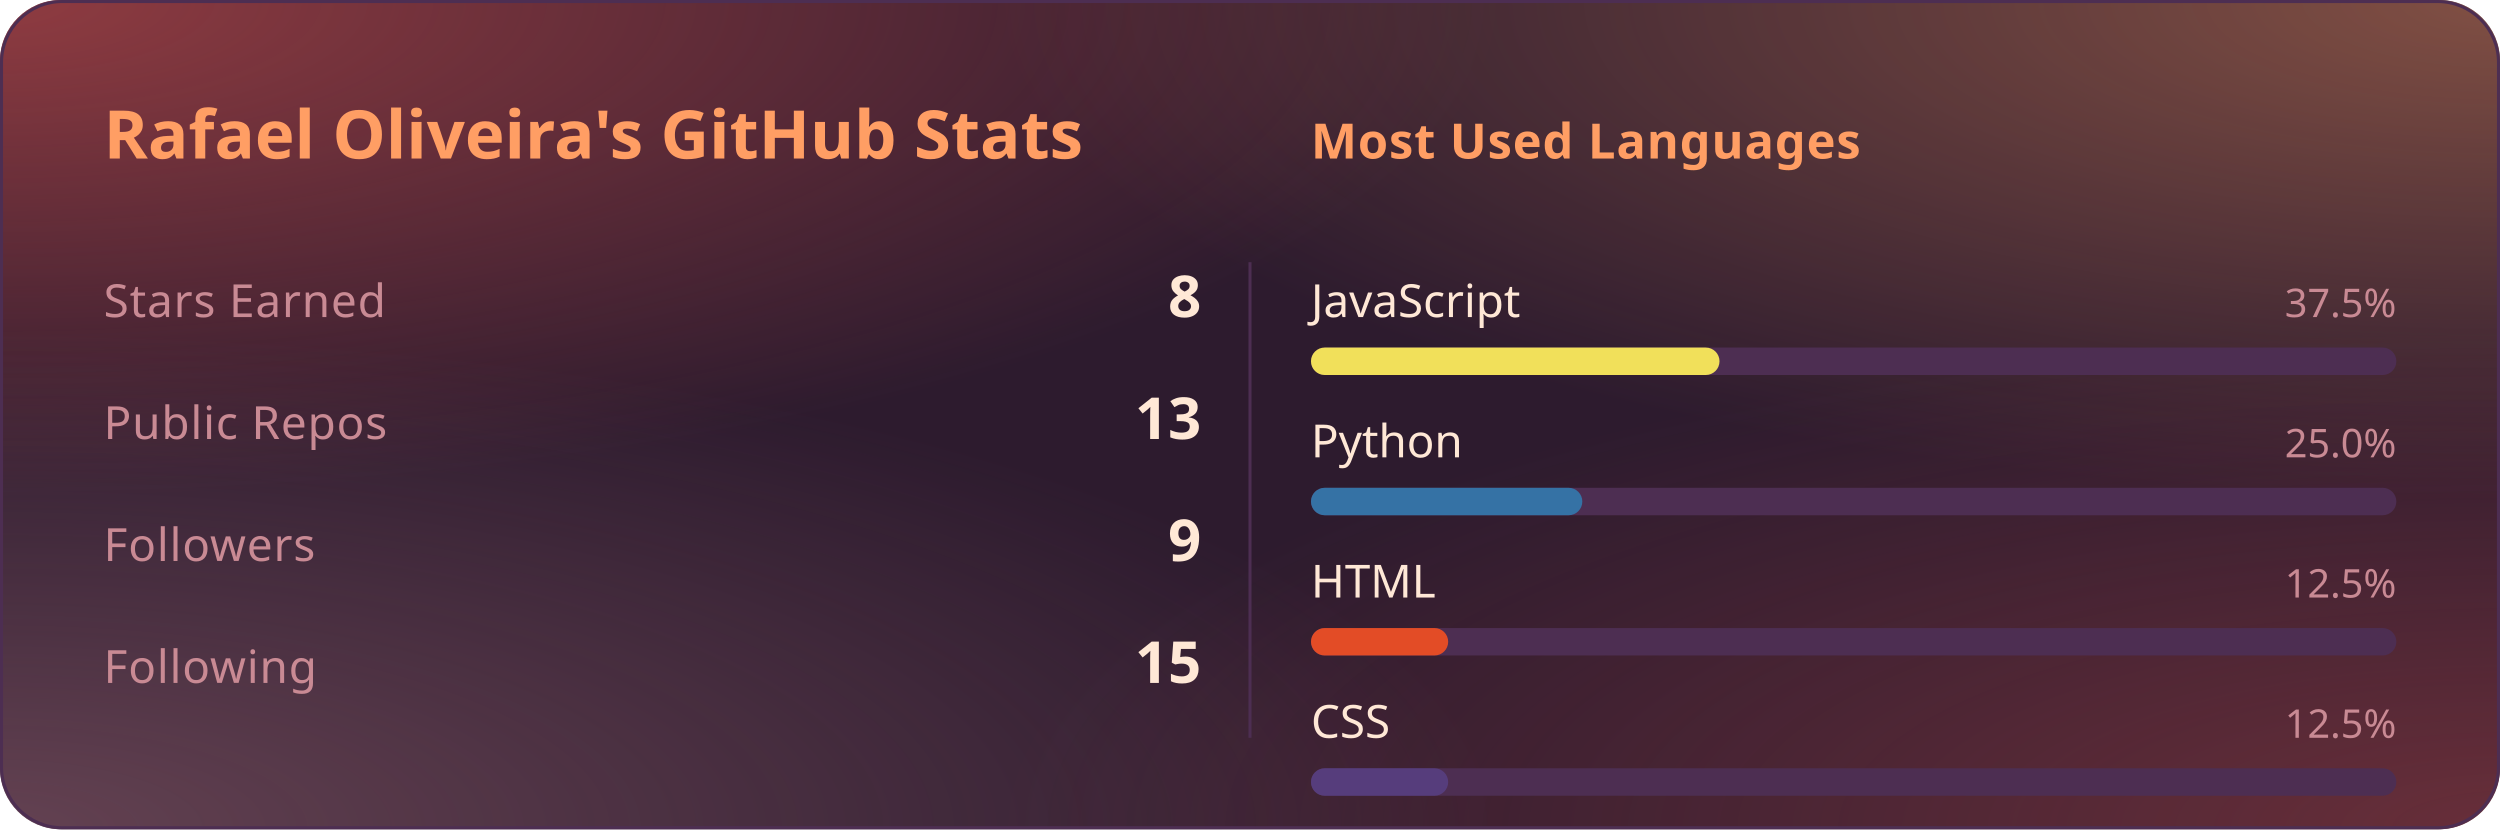
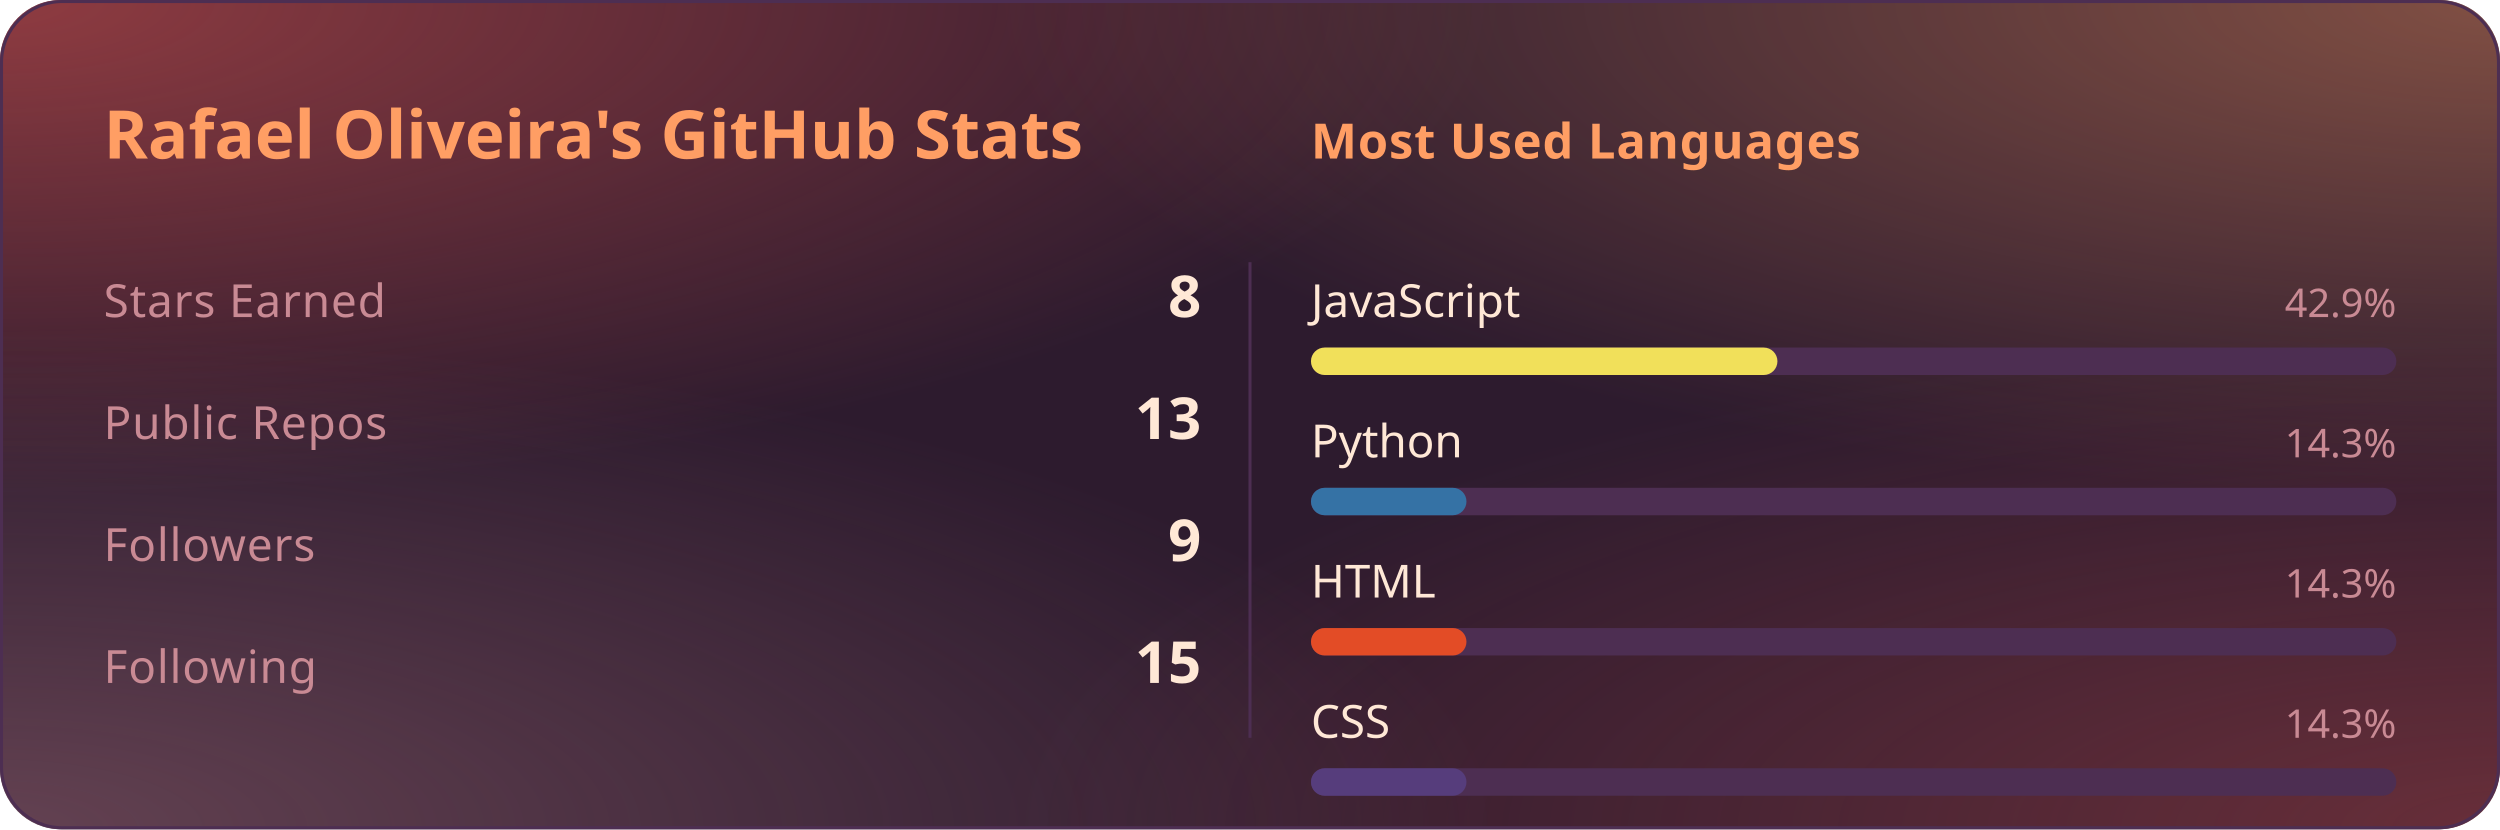
<svg xmlns="http://www.w3.org/2000/svg" width="820" height="272" viewBox="0 0 820 272" fill="none" role="img">
  <style>
-     .bar-fill { transform-origin: left center; animation: gg-grow 0.9s ease-out; }
-     .vbar { transform-origin: center bottom; animation: gg-rise 0.9s ease-out; }
-     .gg-seg { animation: gg-fade 0.8s ease-out; }
-     .gg-ring { animation: gg-fade 1s ease-out; }
+     .bar-fill { transform-box: fill-box; transform-origin: left center; animation: gg-grow 0.9s ease-out backwards; }
+     .vbar { transform-box: fill-box; transform-origin: center bottom; animation: gg-rise 0.9s ease-out backwards; }
+     .gg-seg { animation: gg-fade 0.8s ease-out backwards; }
+     .gg-ring { animation: gg-fade 1s ease-out backwards; }
    @keyframes gg-grow { from { transform: scaleX(0); } }
    @keyframes gg-rise { from { transform: scaleY(0); } }
    @keyframes gg-fade { from { opacity: 0.15; } }
  </style>
  <defs>
    <clipPath id="gg-clip">
      <rect width="820" height="272" rx="20" />
    </clipPath>
    <radialGradient id="gg-m1" cx="0" cy="0" r="1">
      <stop offset="0%" stop-color="#f25c54" stop-opacity="0.50" />
      <stop offset="60%" stop-color="#f25c54" stop-opacity="0" />
    </radialGradient>
    <radialGradient id="gg-m2" cx="1" cy="0" r="1">
      <stop offset="0%" stop-color="#ff9e64" stop-opacity="0.40" />
      <stop offset="60%" stop-color="#ff9e64" stop-opacity="0" />
    </radialGradient>
    <radialGradient id="gg-m3" cx="0" cy="1" r="1">
      <stop offset="0%" stop-color="#c98a94" stop-opacity="0.35" />
      <stop offset="60%" stop-color="#c98a94" stop-opacity="0" />
    </radialGradient>
    <radialGradient id="gg-m4" cx="1" cy="1" r="1">
      <stop offset="0%" stop-color="#f25c54" stop-opacity="0.30" />
      <stop offset="60%" stop-color="#f25c54" stop-opacity="0" />
    </radialGradient>
  </defs>
  <rect width="820" height="272" rx="20" fill="#2d1b2e" />
  <g clip-path="url(#gg-clip)">
    <rect width="820" height="272" fill="url(#gg-m1)" />
    <rect width="820" height="272" fill="url(#gg-m2)" />
    <rect width="820" height="272" fill="url(#gg-m3)" />
    <rect width="820" height="272" fill="url(#gg-m4)" />
  </g>
  <rect x="0.5" y="0.5" width="819" height="271" rx="20" fill="none" stroke="#4d2e52" stroke-width="1" />
  <text x="34" y="52" fill="#ff9e64" font-family="'Segoe UI', Ubuntu, 'Helvetica Neue', Sans-Serif" font-size="22" font-weight="700">Rafael Oliveira's GitHub Stats</text>
  <g class="row" style="animation-delay:0.15s">
    <text x="34" y="104" fill="#c98a94" font-family="'Segoe UI', Ubuntu, 'Helvetica Neue', Sans-Serif" font-size="15" letter-spacing="0.3">Stars Earned</text>
    <text x="394" y="104" text-anchor="end" fill="#ffe8d6" font-family="'Segoe UI', Ubuntu, 'Helvetica Neue', Sans-Serif" font-size="19" font-weight="700">8</text>
  </g>
  <g class="row" style="animation-delay:0.27s">
    <text x="34" y="144" fill="#c98a94" font-family="'Segoe UI', Ubuntu, 'Helvetica Neue', Sans-Serif" font-size="15" letter-spacing="0.3">Public Repos</text>
    <text x="394" y="144" text-anchor="end" fill="#ffe8d6" font-family="'Segoe UI', Ubuntu, 'Helvetica Neue', Sans-Serif" font-size="19" font-weight="700">13</text>
  </g>
  <g class="row" style="animation-delay:0.39s">
    <text x="34" y="184" fill="#c98a94" font-family="'Segoe UI', Ubuntu, 'Helvetica Neue', Sans-Serif" font-size="15" letter-spacing="0.3">Followers</text>
    <text x="394" y="184" text-anchor="end" fill="#ffe8d6" font-family="'Segoe UI', Ubuntu, 'Helvetica Neue', Sans-Serif" font-size="19" font-weight="700">9</text>
  </g>
  <g class="row" style="animation-delay:0.51s">
    <text x="34" y="224" fill="#c98a94" font-family="'Segoe UI', Ubuntu, 'Helvetica Neue', Sans-Serif" font-size="15" letter-spacing="0.3">Following</text>
    <text x="394" y="224" text-anchor="end" fill="#ffe8d6" font-family="'Segoe UI', Ubuntu, 'Helvetica Neue', Sans-Serif" font-size="19" font-weight="700">15</text>
  </g>
  <line x1="410" y1="86" x2="410" y2="242" stroke="#4d2e52" stroke-width="1" />
  <text x="430" y="52" fill="#ff9e64" font-family="'Segoe UI', Ubuntu, 'Helvetica Neue', Sans-Serif" font-size="16" font-weight="600" letter-spacing="0.3">Most Used Languages</text>
  <g class="row" style="animation-delay:0.2s">
    <text x="430" y="104" fill="#ffe8d6" font-family="'Segoe UI', Ubuntu, 'Helvetica Neue', Sans-Serif" font-size="15">JavaScript</text>
-     <text x="786" y="104" text-anchor="end" fill="#c98a94" font-family="'Segoe UI', Ubuntu, 'Helvetica Neue', Sans-Serif" font-size="13">37.5%</text>
+     <text x="786" y="104" text-anchor="end" fill="#c98a94" font-family="'Segoe UI', Ubuntu, 'Helvetica Neue', Sans-Serif" font-size="13">42.9%</text>
    <rect x="430" y="114" width="356" height="9" rx="4.5" fill="#4d2e52" />
-     <rect class="bar-fill" x="430" y="114" width="134" height="9" rx="4.5" fill="#f1e05a" />
+     <rect class="bar-fill" x="430" y="114" width="153" height="9" rx="4.5" fill="#f1e05a" />
  </g>
  <g class="row" style="animation-delay:0.3s">
    <text x="430" y="150" fill="#ffe8d6" font-family="'Segoe UI', Ubuntu, 'Helvetica Neue', Sans-Serif" font-size="15">Python</text>
-     <text x="786" y="150" text-anchor="end" fill="#c98a94" font-family="'Segoe UI', Ubuntu, 'Helvetica Neue', Sans-Serif" font-size="13">25.0%</text>
+     <text x="786" y="150" text-anchor="end" fill="#c98a94" font-family="'Segoe UI', Ubuntu, 'Helvetica Neue', Sans-Serif" font-size="13">14.3%</text>
    <rect x="430" y="160" width="356" height="9" rx="4.5" fill="#4d2e52" />
-     <rect class="bar-fill" x="430" y="160" width="89" height="9" rx="4.5" fill="#3572A5" />
+     <rect class="bar-fill" x="430" y="160" width="51" height="9" rx="4.5" fill="#3572A5" />
  </g>
  <g class="row" style="animation-delay:0.4s">
    <text x="430" y="196" fill="#ffe8d6" font-family="'Segoe UI', Ubuntu, 'Helvetica Neue', Sans-Serif" font-size="15">HTML</text>
-     <text x="786" y="196" text-anchor="end" fill="#c98a94" font-family="'Segoe UI', Ubuntu, 'Helvetica Neue', Sans-Serif" font-size="13">12.5%</text>
+     <text x="786" y="196" text-anchor="end" fill="#c98a94" font-family="'Segoe UI', Ubuntu, 'Helvetica Neue', Sans-Serif" font-size="13">14.3%</text>
    <rect x="430" y="206" width="356" height="9" rx="4.5" fill="#4d2e52" />
-     <rect class="bar-fill" x="430" y="206" width="45" height="9" rx="4.5" fill="#e34c26" />
+     <rect class="bar-fill" x="430" y="206" width="51" height="9" rx="4.5" fill="#e34c26" />
  </g>
  <g class="row" style="animation-delay:0.5s">
    <text x="430" y="242" fill="#ffe8d6" font-family="'Segoe UI', Ubuntu, 'Helvetica Neue', Sans-Serif" font-size="15">CSS</text>
-     <text x="786" y="242" text-anchor="end" fill="#c98a94" font-family="'Segoe UI', Ubuntu, 'Helvetica Neue', Sans-Serif" font-size="13">12.5%</text>
+     <text x="786" y="242" text-anchor="end" fill="#c98a94" font-family="'Segoe UI', Ubuntu, 'Helvetica Neue', Sans-Serif" font-size="13">14.3%</text>
    <rect x="430" y="252" width="356" height="9" rx="4.5" fill="#4d2e52" />
-     <rect class="bar-fill" x="430" y="252" width="45" height="9" rx="4.5" fill="#563d7c" />
+     <rect class="bar-fill" x="430" y="252" width="51" height="9" rx="4.5" fill="#563d7c" />
  </g>
</svg>
